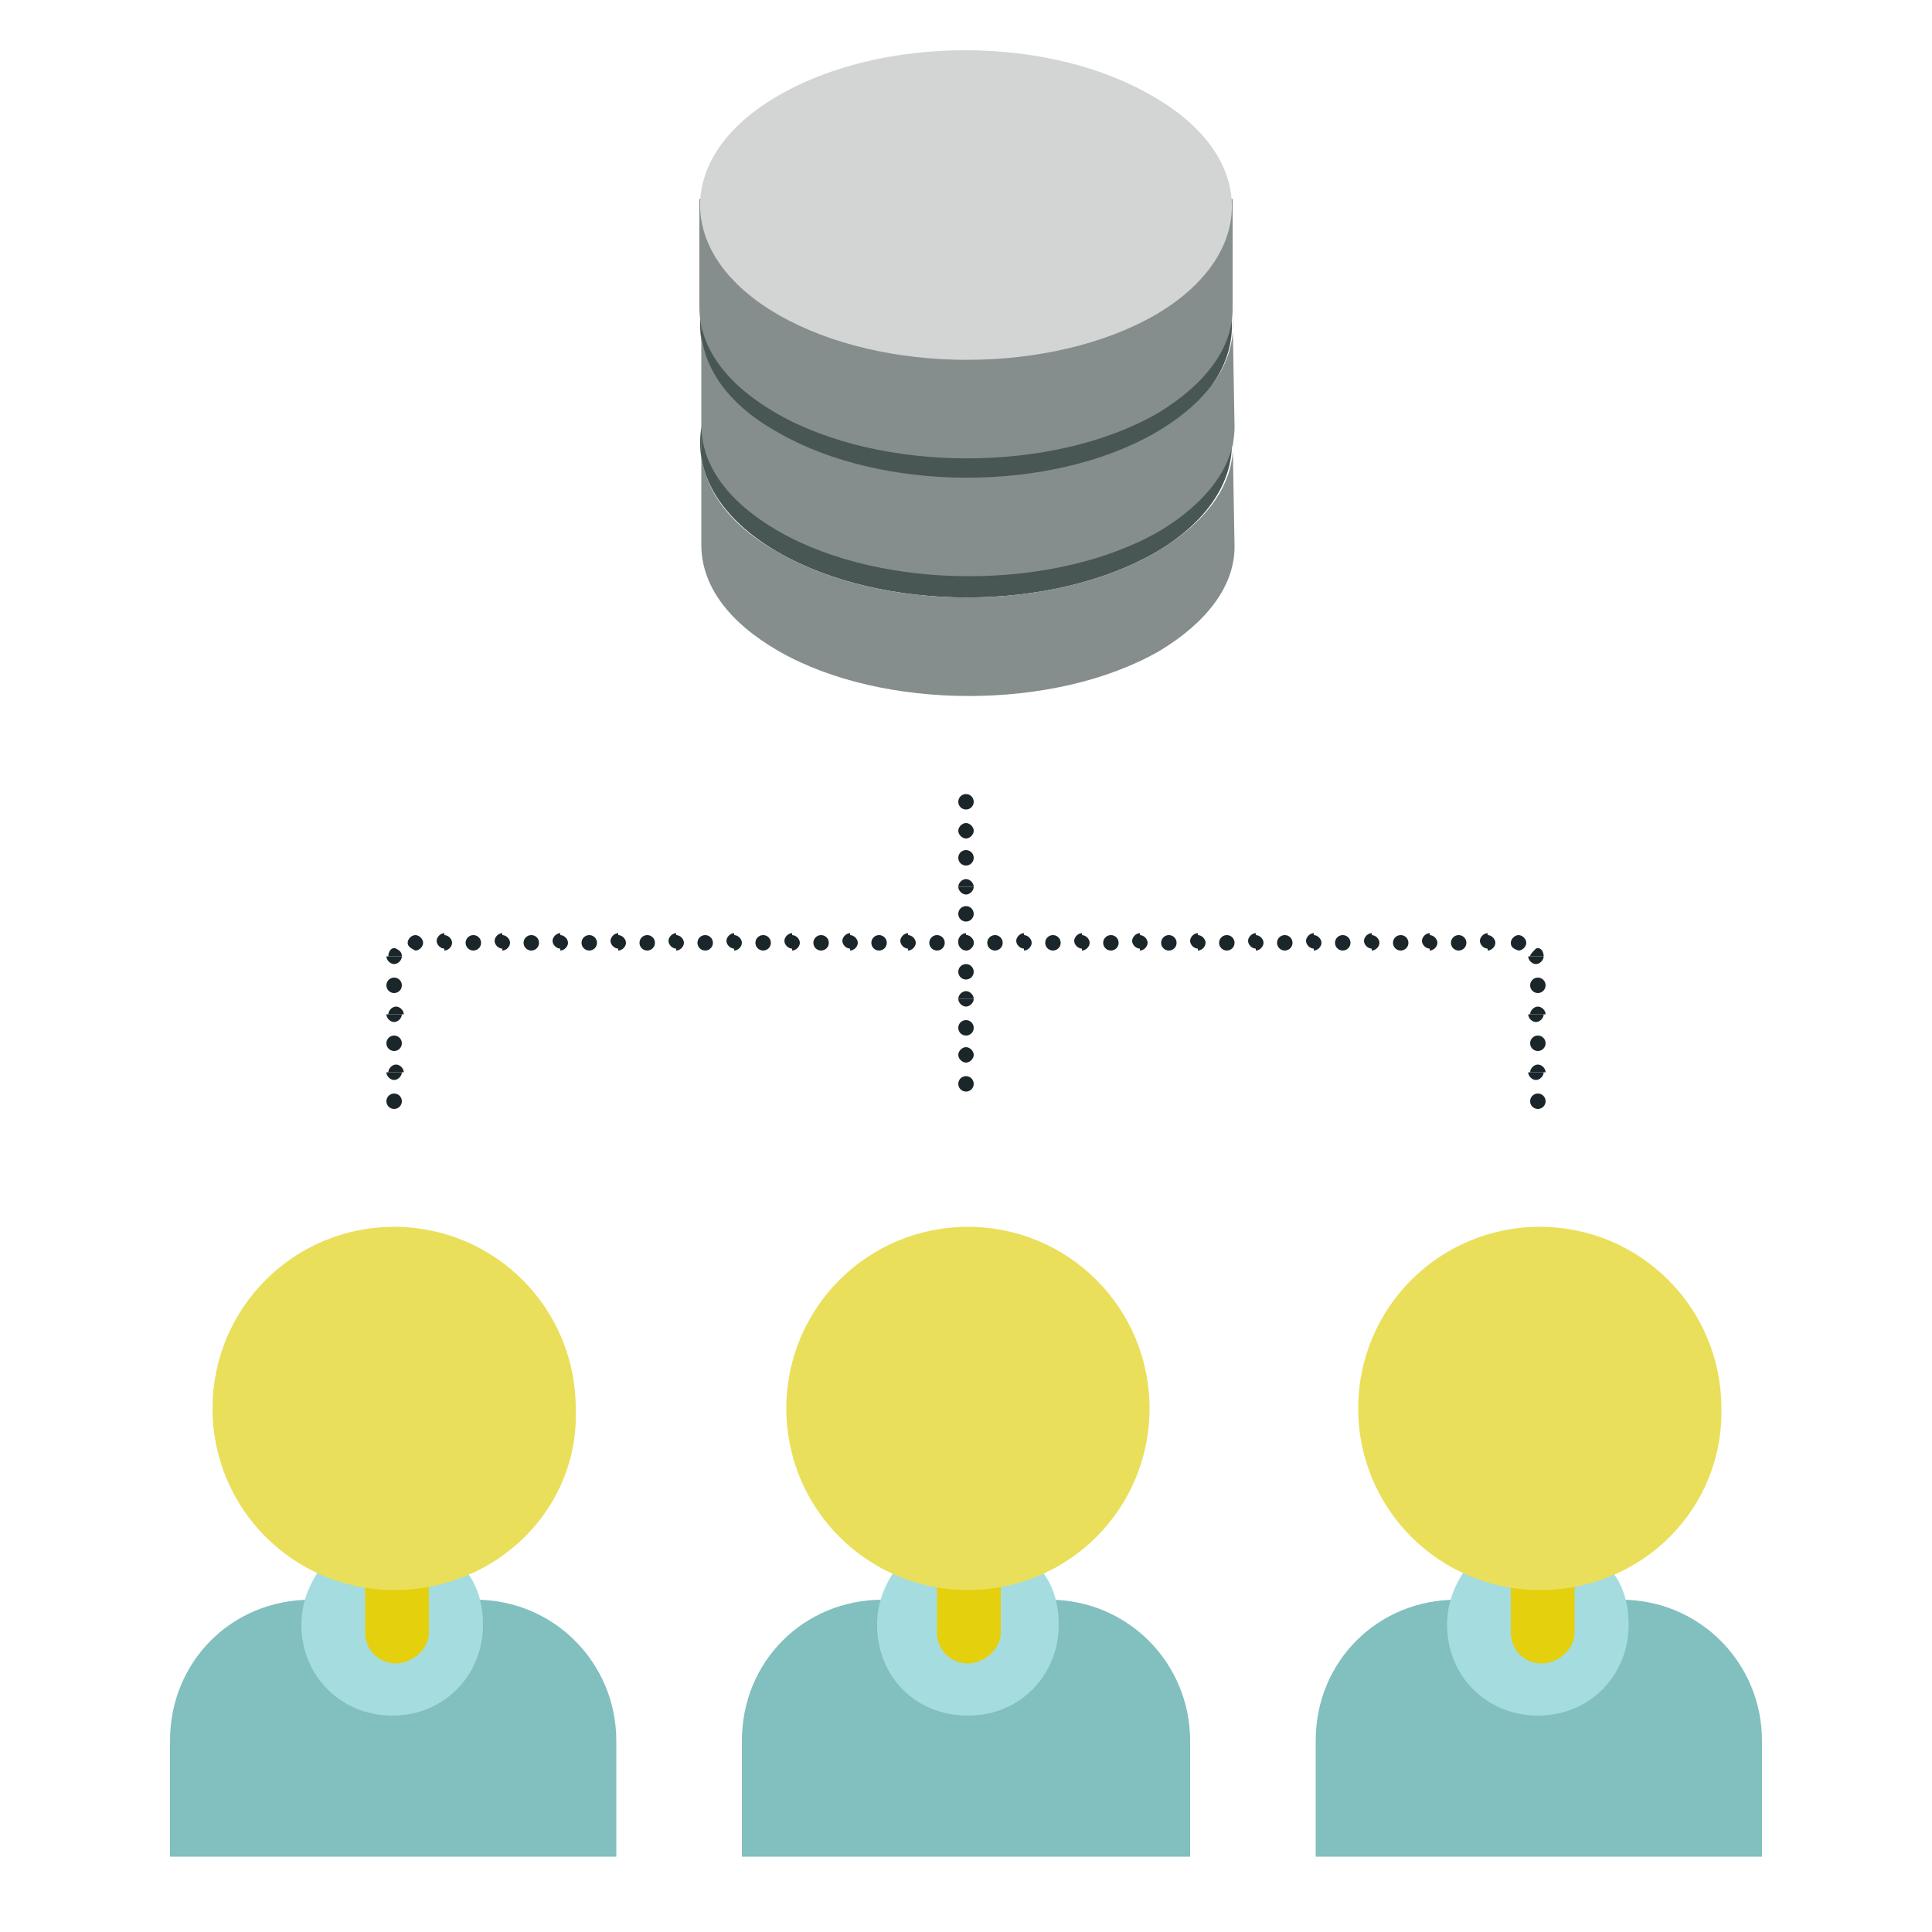
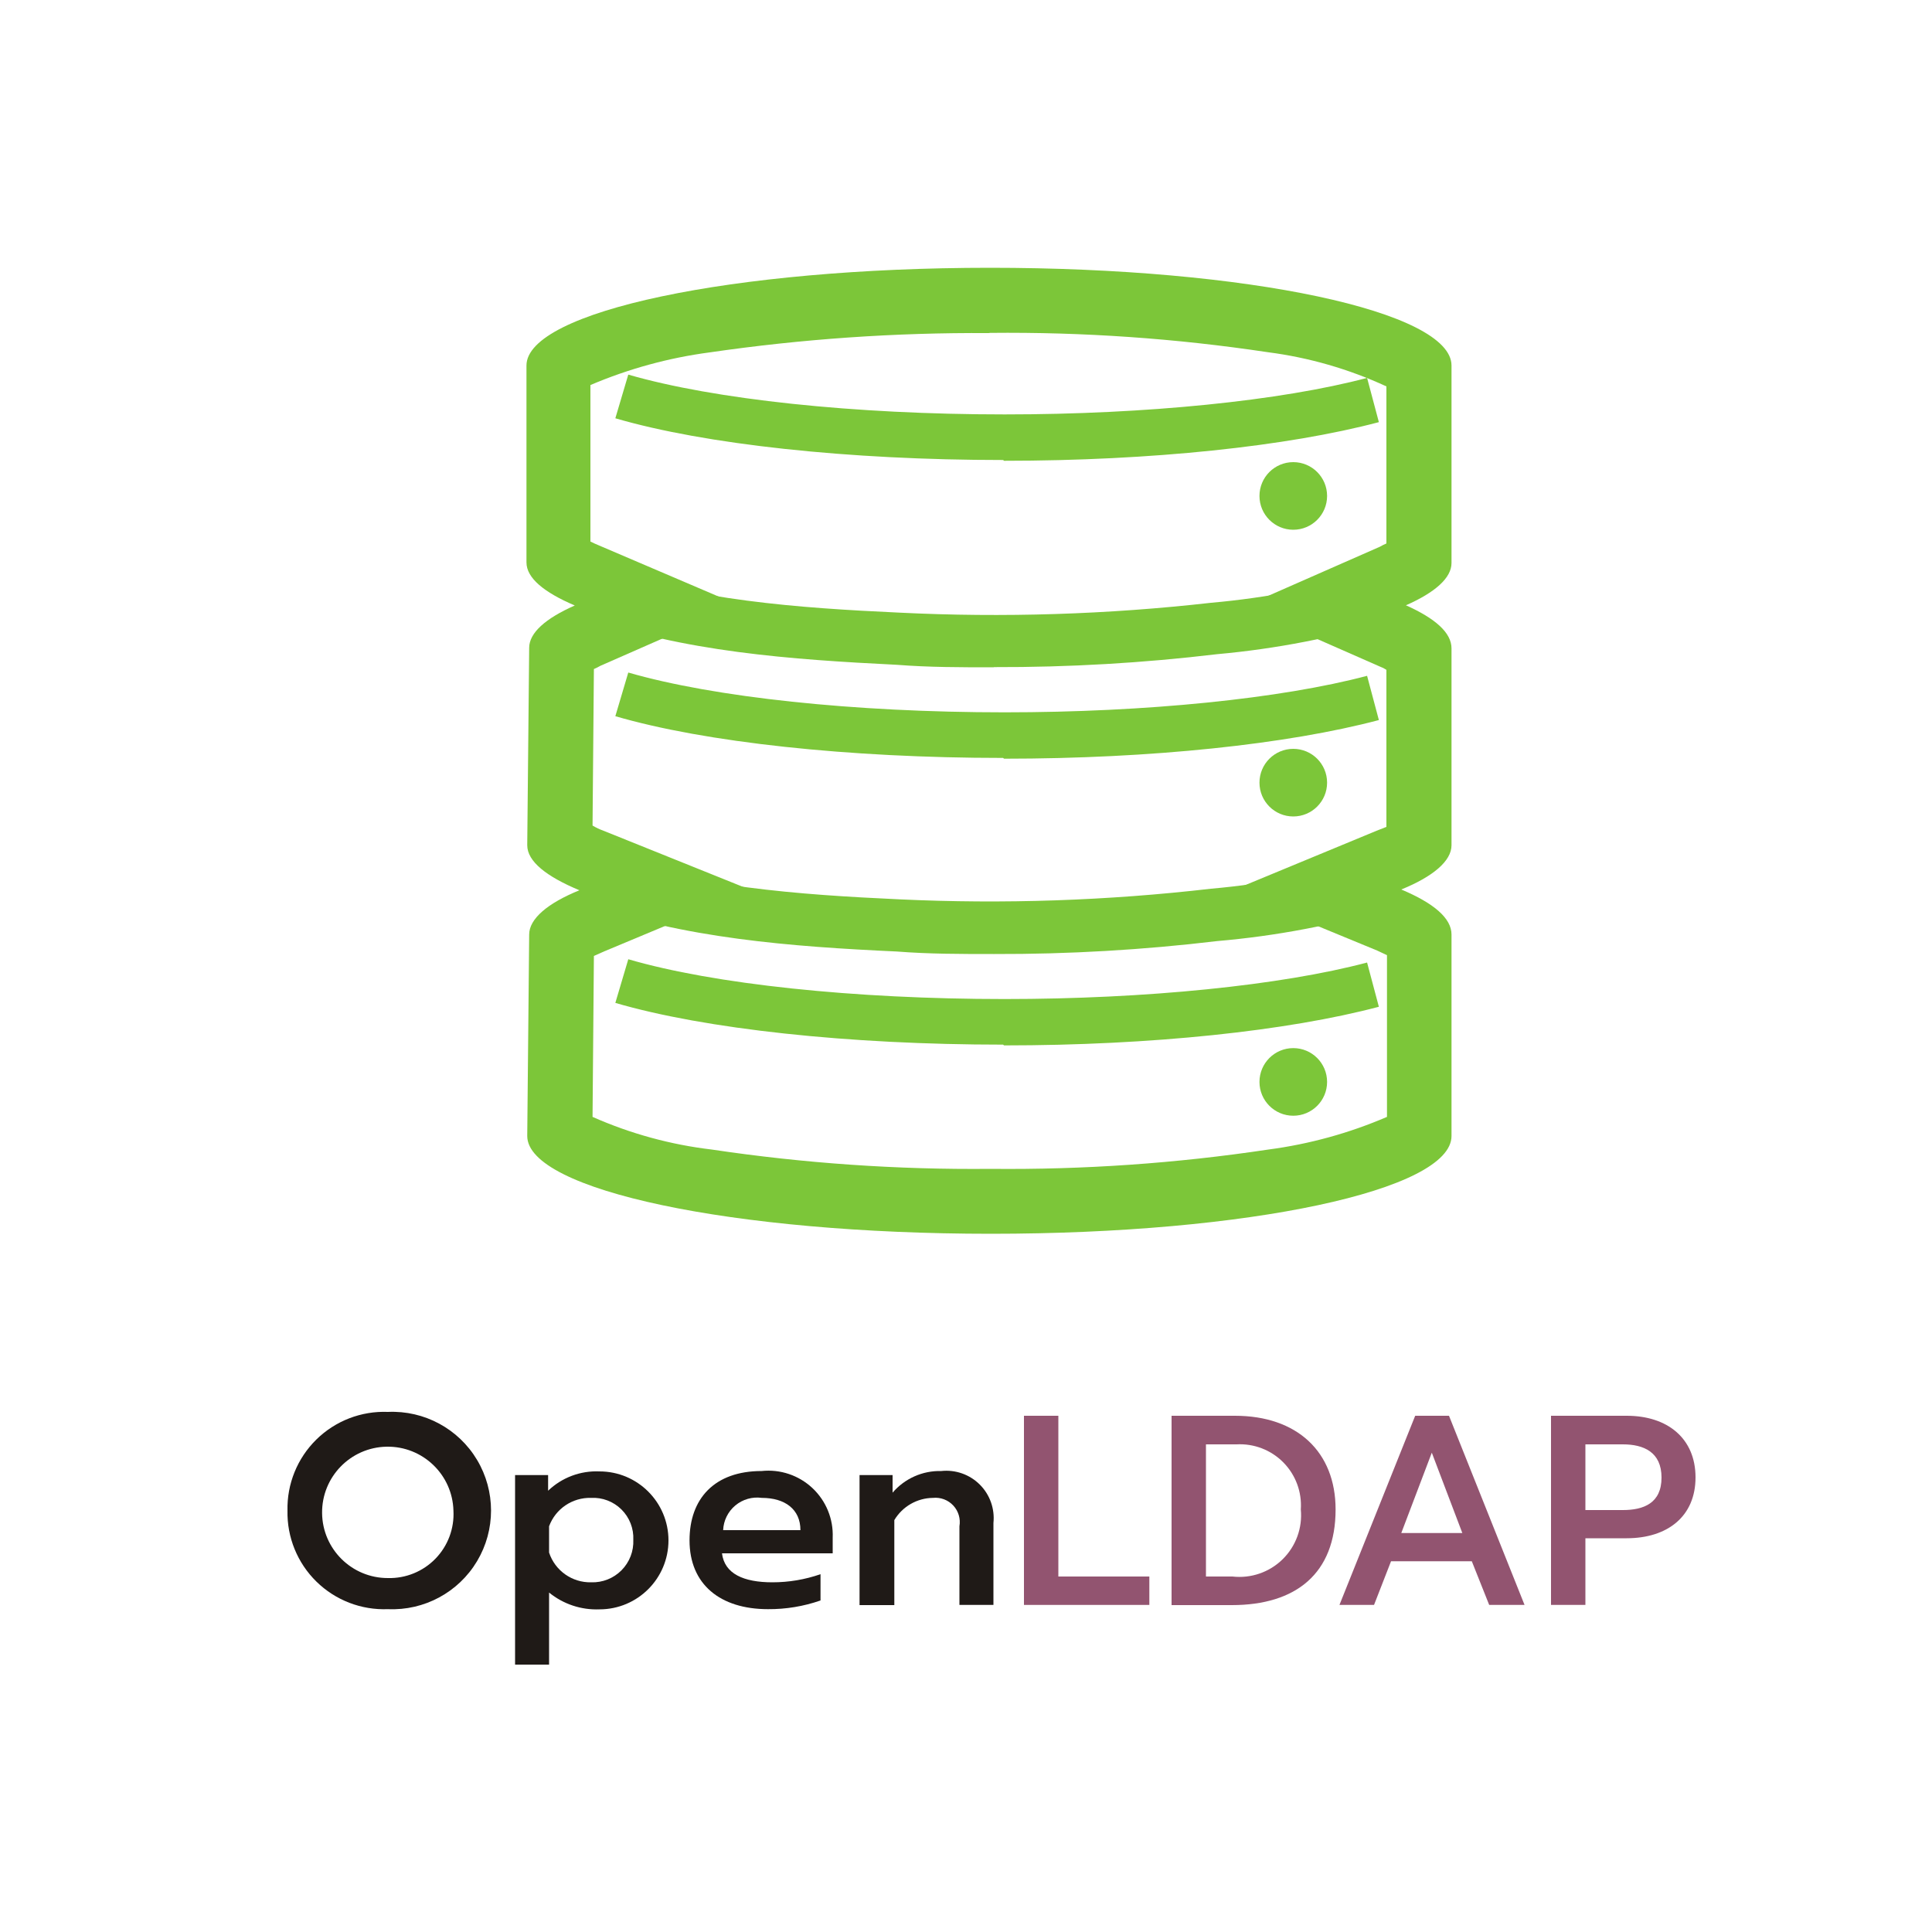
- <svg xmlns="http://www.w3.org/2000/svg" version="1.1" id="Layer_1" x="0px" y="0px" viewBox="0 0 100 100" style="enable-background:new 0 0 100 100;" xml:space="preserve">
-   <style type="text/css">
- 	.st0{fill:#82BFBF;}
- 	.st1{fill:#A5DCE0;}
- 	.st2{fill:#E5D00E;}
- 	.st3{fill:#EADF5A;}
- 	.st4{fill:#1B262A;}
- 	.st5{fill:#485654;}
- 	.st6{fill:#858E8D;}
- 	.st7{fill:#D2D5D4;}
- </style>
-   <path class="st0" d="M83.9,82.8c4.1,0,7.3,3.3,7.3,7.3v6H68.1v-6c0-4.1,3.2-7.3,7.3-7.3" />
-   <path class="st1" d="M83.4,81.3c0.6,0.7,0.9,1.7,0.9,2.8c0,2.6-2,4.7-4.7,4.7c-2.6,0-4.7-2-4.7-4.7c0-1,0.3-1.9,0.9-2.8" />
-   <path class="st0" d="M54.3,82.8c4.1,0,7.3,3.3,7.3,7.3v6H38.4v-6c0-4.1,3.2-7.3,7.3-7.3" />
-   <path class="st1" d="M53.9,81.3c0.6,0.7,0.9,1.7,0.9,2.8c0,2.6-2,4.7-4.7,4.7s-4.7-2-4.7-4.7c0-1,0.3-1.9,0.9-2.8" />
-   <path class="st0" d="M24.6,82.8c4.1,0,7.3,3.3,7.3,7.3v6H8.8v-6c0-4.1,3.2-7.3,7.3-7.3" />
-   <path class="st1" d="M24.1,81.3C24.7,82,25,83,25,84.1c0,2.6-2,4.7-4.7,4.7c-2.6,0-4.7-2-4.7-4.7c0-1,0.3-1.9,0.9-2.8" />
-   <path class="st2" d="M22.2,81.9v2.6c0,0.9-0.9,1.6-1.7,1.6l0,0c-0.9,0-1.6-0.7-1.6-1.6v-2.6" />
-   <path class="st3" d="M20.4,82.3c-5.2,0-9.4-4.2-9.4-9.4c0-5.2,4.2-9.4,9.4-9.4s9.4,4.2,9.4,9.4C30,78.1,25.7,82.3,20.4,82.3z" />
-   <path class="st2" d="M51.8,81.9v2.6c0,0.9-0.9,1.6-1.7,1.6l0,0c-0.9,0-1.6-0.7-1.6-1.6v-2.6" />
-   <path class="st3" d="M50.1,82.3c-5.2,0-9.4-4.2-9.4-9.4c0-5.2,4.2-9.4,9.4-9.4s9.4,4.2,9.4,9.4C59.5,78.1,55.3,82.3,50.1,82.3z" />
-   <path class="st2" d="M81.5,81.9v2.6c0,0.9-0.9,1.6-1.7,1.6l0,0c-0.9,0-1.6-0.7-1.6-1.6v-2.6" />
-   <path class="st3" d="M79.7,82.3c-5.2,0-9.4-4.2-9.4-9.4c0-5.2,4.2-9.4,9.4-9.4c5.2,0,9.4,4.2,9.4,9.4C89.2,78.1,85,82.3,79.7,82.3z" />
-   <g>
-     <g>
-       <circle class="st4" cx="79.6" cy="57" r="0.4" />
-       <path class="st4" d="M79.9,55.5c0,0.2-0.2,0.4-0.4,0.4s-0.4-0.2-0.4-0.4H79.9z" />
-     </g>
-     <g>
-       <circle class="st4" cx="79.6" cy="54" r="0.4" />
-       <path class="st4" d="M79.9,52.5c0,0.2-0.2,0.4-0.4,0.4s-0.4-0.2-0.4-0.4H79.9z" />
-       <path class="st4" d="M79.2,55.5c0-0.2,0.2-0.4,0.4-0.4s0.4,0.2,0.4,0.4H79.2z" />
-     </g>
-     <g>
-       <circle class="st4" cx="79.6" cy="51" r="0.4" />
-       <path class="st4" d="M79.9,49.5c0,0.2-0.2,0.4-0.4,0.4s-0.4-0.2-0.4-0.4H79.9z" />
-       <path class="st4" d="M79.2,52.5c0-0.2,0.2-0.4,0.4-0.4s0.4,0.2,0.4,0.4H79.2z" />
-     </g>
-     <g>
-       <path class="st4" d="M78.2,48.8c0-0.2,0.2-0.4,0.4-0.4c0.2,0,0.4,0.2,0.4,0.4s-0.2,0.4-0.4,0.4C78.3,49.1,78.2,49,78.2,48.8z" />
-       <path class="st4" d="M77,48.4c0.2,0,0.4,0.2,0.4,0.4s-0.2,0.4-0.4,0.4V48.4z" />
-       <path class="st4" d="M79.2,49.5c0-0.1,0.1-0.2,0.3-0.4c0.2-0.1,0.4,0.1,0.4,0.4H79.2z" />
-     </g>
-     <g>
-       <circle class="st4" cx="75.5" cy="48.8" r="0.4" />
-       <path class="st4" d="M74,48.4c0.2,0,0.4,0.2,0.4,0.4s-0.2,0.4-0.4,0.4V48.4z" />
-       <path class="st4" d="M77,49.1c-0.2,0-0.4-0.2-0.4-0.4s0.2-0.4,0.4-0.4V49.1z" />
-     </g>
-     <g>
-       <circle class="st4" cx="72.5" cy="48.8" r="0.4" />
-       <path class="st4" d="M71,48.4c0.2,0,0.4,0.2,0.4,0.4s-0.2,0.4-0.4,0.4V48.4z" />
-       <path class="st4" d="M74,49.1c-0.2,0-0.4-0.2-0.4-0.4s0.2-0.4,0.4-0.4V49.1z" />
-     </g>
-     <g>
-       <circle class="st4" cx="69.5" cy="48.8" r="0.4" />
-       <path class="st4" d="M68,48.4c0.2,0,0.4,0.2,0.4,0.4s-0.2,0.4-0.4,0.4V48.4z" />
-       <path class="st4" d="M71,49.1c-0.2,0-0.4-0.2-0.4-0.4s0.2-0.4,0.4-0.4V49.1z" />
-     </g>
-     <g>
-       <circle class="st4" cx="66.5" cy="48.8" r="0.4" />
-       <path class="st4" d="M65,48.4c0.2,0,0.4,0.2,0.4,0.4s-0.2,0.4-0.4,0.4V48.4z" />
-       <path class="st4" d="M68,49.1c-0.2,0-0.4-0.2-0.4-0.4s0.2-0.4,0.4-0.4V49.1z" />
-     </g>
-     <g>
-       <circle class="st4" cx="63.5" cy="48.8" r="0.4" />
-       <path class="st4" d="M62,48.4c0.2,0,0.4,0.2,0.4,0.4s-0.2,0.4-0.4,0.4V48.4z" />
-       <path class="st4" d="M65,49.1c-0.2,0-0.4-0.2-0.4-0.4s0.2-0.4,0.4-0.4V49.1z" />
-     </g>
-     <g>
-       <circle class="st4" cx="60.5" cy="48.8" r="0.4" />
-       <path class="st4" d="M59,48.4c0.2,0,0.4,0.2,0.4,0.4s-0.2,0.4-0.4,0.4V48.4z" />
-       <path class="st4" d="M62,49.1c-0.2,0-0.4-0.2-0.4-0.4s0.2-0.4,0.4-0.4V49.1z" />
-     </g>
-     <g>
-       <circle class="st4" cx="57.5" cy="48.8" r="0.4" />
-       <path class="st4" d="M56,48.4c0.2,0,0.4,0.2,0.4,0.4s-0.2,0.4-0.4,0.4V48.4z" />
-       <path class="st4" d="M59,49.1c-0.2,0-0.4-0.2-0.4-0.4s0.2-0.4,0.4-0.4V49.1z" />
-     </g>
-     <g>
-       <circle class="st4" cx="54.5" cy="48.8" r="0.4" />
-       <path class="st4" d="M53,48.4c0.2,0,0.4,0.2,0.4,0.4s-0.2,0.4-0.4,0.4V48.4z" />
-       <path class="st4" d="M56,49.1c-0.2,0-0.4-0.2-0.4-0.4s0.2-0.4,0.4-0.4V49.1z" />
-     </g>
-     <g>
-       <circle class="st4" cx="51.5" cy="48.8" r="0.4" />
-       <path class="st4" d="M50,48.4c0.2,0,0.4,0.2,0.4,0.4s-0.2,0.4-0.4,0.4V48.4z" />
-       <path class="st4" d="M53,49.1c-0.2,0-0.4-0.2-0.4-0.4s0.2-0.4,0.4-0.4V49.1z" />
-     </g>
-     <g>
-       <circle class="st4" cx="48.5" cy="48.8" r="0.4" />
-       <path class="st4" d="M47,48.4c0.2,0,0.4,0.2,0.4,0.4s-0.2,0.4-0.4,0.4V48.4z" />
-       <path class="st4" d="M50,49.1c-0.2,0-0.4-0.2-0.4-0.4s0.2-0.4,0.4-0.4V49.1z" />
-     </g>
-     <g>
-       <circle class="st4" cx="45.5" cy="48.8" r="0.4" />
-       <path class="st4" d="M44,48.4c0.2,0,0.4,0.2,0.4,0.4s-0.2,0.4-0.4,0.4V48.4z" />
-       <path class="st4" d="M47,49.1c-0.2,0-0.4-0.2-0.4-0.4s0.2-0.4,0.4-0.4V49.1z" />
-     </g>
-     <g>
-       <circle class="st4" cx="42.5" cy="48.8" r="0.4" />
-       <path class="st4" d="M41,48.4c0.2,0,0.4,0.2,0.4,0.4s-0.2,0.4-0.4,0.4V48.4z" />
-       <path class="st4" d="M44,49.1c-0.2,0-0.4-0.2-0.4-0.4s0.2-0.4,0.4-0.4V49.1z" />
-     </g>
-     <g>
-       <circle class="st4" cx="39.5" cy="48.8" r="0.4" />
-       <path class="st4" d="M38,48.4c0.2,0,0.4,0.2,0.4,0.4s-0.2,0.4-0.4,0.4V48.4z" />
-       <path class="st4" d="M41,49.1c-0.2,0-0.4-0.2-0.4-0.4s0.2-0.4,0.4-0.4V49.1z" />
-     </g>
-     <g>
-       <circle class="st4" cx="36.5" cy="48.8" r="0.4" />
-       <path class="st4" d="M35,48.4c0.2,0,0.4,0.2,0.4,0.4s-0.2,0.4-0.4,0.4V48.4z" />
-       <path class="st4" d="M38,49.1c-0.2,0-0.4-0.2-0.4-0.4s0.2-0.4,0.4-0.4V49.1z" />
-     </g>
-     <g>
-       <circle class="st4" cx="33.5" cy="48.8" r="0.4" />
-       <path class="st4" d="M32,48.4c0.2,0,0.4,0.2,0.4,0.4s-0.2,0.4-0.4,0.4V48.4z" />
-       <path class="st4" d="M35,49.1c-0.2,0-0.4-0.2-0.4-0.4s0.2-0.4,0.4-0.4V49.1z" />
-     </g>
-     <g>
-       <circle class="st4" cx="30.5" cy="48.8" r="0.4" />
-       <path class="st4" d="M29,48.4c0.2,0,0.4,0.2,0.4,0.4s-0.2,0.4-0.4,0.4V48.4z" />
-       <path class="st4" d="M32,49.1c-0.2,0-0.4-0.2-0.4-0.4s0.2-0.4,0.4-0.4V49.1z" />
-     </g>
-     <g>
-       <circle class="st4" cx="27.5" cy="48.8" r="0.4" />
-       <path class="st4" d="M26,48.4c0.2,0,0.4,0.2,0.4,0.4s-0.2,0.4-0.4,0.4V48.4z" />
-       <path class="st4" d="M29,49.1c-0.2,0-0.4-0.2-0.4-0.4s0.2-0.4,0.4-0.4V49.1z" />
-     </g>
-     <g>
-       <circle class="st4" cx="24.5" cy="48.8" r="0.4" />
-       <path class="st4" d="M23,48.4c0.2,0,0.4,0.2,0.4,0.4s-0.2,0.4-0.4,0.4V48.4z" />
-       <path class="st4" d="M26,49.1c-0.2,0-0.4-0.2-0.4-0.4s0.2-0.4,0.4-0.4V49.1z" />
-     </g>
-     <g>
-       <path class="st4" d="M21.1,48.8c0-0.2,0.2-0.4,0.4-0.4c0.2,0,0.4,0.2,0.4,0.4s-0.2,0.4-0.4,0.4C21.3,49.1,21.1,49,21.1,48.8z" />
-       <path class="st4" d="M20.1,49.5c0-0.3,0.2-0.5,0.4-0.4c0.2,0.1,0.3,0.2,0.3,0.4H20.1z" />
-       <path class="st4" d="M23,49.1c-0.2,0-0.4-0.2-0.4-0.4s0.2-0.4,0.4-0.4V49.1z" />
-     </g>
-     <g>
-       <circle class="st4" cx="20.4" cy="51" r="0.4" />
-       <path class="st4" d="M20.1,52.5c0-0.2,0.2-0.4,0.4-0.4c0.2,0,0.4,0.2,0.4,0.4H20.1z" />
-       <path class="st4" d="M20.8,49.5c0,0.2-0.2,0.4-0.4,0.4c-0.2,0-0.4-0.2-0.4-0.4H20.8z" />
-     </g>
-     <g>
-       <circle class="st4" cx="20.4" cy="54" r="0.4" />
-       <path class="st4" d="M20.1,55.5c0-0.2,0.2-0.4,0.4-0.4c0.2,0,0.4,0.2,0.4,0.4H20.1z" />
-       <path class="st4" d="M20.8,52.5c0,0.2-0.2,0.4-0.4,0.4c-0.2,0-0.4-0.2-0.4-0.4H20.8z" />
-     </g>
-     <g>
-       <circle class="st4" cx="20.4" cy="57" r="0.4" />
-       <path class="st4" d="M20.8,55.5c0,0.2-0.2,0.4-0.4,0.4c-0.2,0-0.4-0.2-0.4-0.4H20.8z" />
-     </g>
-   </g>
-   <g>
-     <g>
-       <ellipse class="st4" cx="50" cy="56.1" rx="0.4" ry="0.4" />
-       <path class="st4" d="M50.4,54.6c0,0.2-0.2,0.4-0.4,0.4s-0.4-0.2-0.4-0.4H50.4z" />
-     </g>
-     <g>
-       <ellipse class="st4" cx="50" cy="53.2" rx="0.4" ry="0.4" />
-       <path class="st4" d="M50.4,51.7c0,0.2-0.2,0.4-0.4,0.4s-0.4-0.2-0.4-0.4H50.4z" />
-       <path class="st4" d="M49.6,54.6c0-0.2,0.2-0.4,0.4-0.4s0.4,0.2,0.4,0.4H49.6z" />
-     </g>
-     <g>
-       <ellipse class="st4" cx="50" cy="50.3" rx="0.4" ry="0.4" />
-       <path class="st4" d="M50.4,48.8c0,0.2-0.2,0.4-0.4,0.4s-0.4-0.2-0.4-0.4H50.4z" />
-       <path class="st4" d="M49.6,51.7c0-0.2,0.2-0.4,0.4-0.4s0.4,0.2,0.4,0.4H49.6z" />
-     </g>
-     <g>
-       <ellipse class="st4" cx="50" cy="47.3" rx="0.4" ry="0.4" />
-       <path class="st4" d="M50.4,45.9c0,0.2-0.2,0.4-0.4,0.4s-0.4-0.2-0.4-0.4H50.4z" />
-       <path class="st4" d="M49.6,48.8c0-0.2,0.2-0.4,0.4-0.4s0.4,0.2,0.4,0.4H49.6z" />
-     </g>
-     <g>
-       <ellipse class="st4" cx="50" cy="44.4" rx="0.4" ry="0.4" />
-       <path class="st4" d="M50.4,43c0,0.2-0.2,0.4-0.4,0.4s-0.4-0.2-0.4-0.4H50.4z" />
-       <path class="st4" d="M49.6,45.9c0-0.2,0.2-0.4,0.4-0.4s0.4,0.2,0.4,0.4H49.6z" />
-     </g>
-     <g>
-       <ellipse class="st4" cx="50" cy="41.5" rx="0.4" ry="0.4" />
-       <path class="st4" d="M49.6,43c0-0.2,0.2-0.4,0.4-0.4s0.4,0.2,0.4,0.4H49.6z" />
-     </g>
-   </g>
-   <g>
-     <g>
-       <path class="st5" d="M59.7,17.3c5.4,3.1,5.4,8.2,0.1,11.3c-5.4,3.1-14.1,3.1-19.5,0s-5.4-8.2-0.1-11.3    C45.6,14.2,54.3,14.2,59.7,17.3z" />
-     </g>
-     <g>
-       <path class="st5" d="M59.7,11.2c5.4,3.1,5.4,8.2,0.1,11.3c-5.4,3.1-14.1,3.1-19.5,0s-5.4-8.2-0.1-11.3C45.6,8,54.3,8,59.7,11.2z" />
-     </g>
-     <path class="st6" d="M36.2,15.9c0,2.1,1.4,4,4,5.5c5.4,3.1,14.3,3.1,19.7,0c2.5-1.5,3.9-3.4,3.9-5.4v-5.7H36.2V15.9L36.2,15.9z" />
-     <g>
-       <path class="st7" d="M59.7,5c5.4,3.1,5.4,8.2,0.1,11.3c-5.4,3.1-14.1,3.1-19.5,0S34.9,8.1,40.2,5C45.6,1.8,54.3,1.8,59.7,5z" />
-     </g>
-     <path class="st6" d="M63.8,16.4c0.2,2.2-1.1,4.3-4,6c-5.4,3.1-14.1,3.1-19.5,0c-2.9-1.6-4.2-3.8-4-6l0,0V22l0,0c0,2.1,1.4,4,4,5.5   c5.4,3.1,14.3,3.1,19.7,0c2.5-1.5,3.9-3.4,3.9-5.4L63.8,16.4L63.8,16.4z" />
-     <path class="st6" d="M63.8,22.6c0.2,2.2-1.1,4.3-4,6c-5.4,3.1-14.1,3.1-19.5,0c-2.9-1.6-4.2-3.8-4-6l0,0v5.6l0,0c0,2.1,1.4,4,4,5.5   c5.4,3.1,14.3,3.1,19.7,0c2.5-1.5,3.9-3.4,3.9-5.4L63.8,22.6L63.8,22.6z" />
-   </g>
+ <svg xmlns="http://www.w3.org/2000/svg" id="Layer_1" data-name="Layer 1" viewBox="0 0 100 100">
+   <defs>
+     <style>.cls-1{fill:#1f1a17;}.cls-2{fill:#925470;}.cls-3{fill:#7cc639;}</style>
+   </defs>
+   <path class="cls-1" d="M14.88,78.19a5,5,0,0,1,5.2-5.11,5.11,5.11,0,1,1,0,10.21A5,5,0,0,1,14.88,78.19Zm8.59,0a3.4,3.4,0,1,0-3.39,3.49A3.31,3.31,0,0,0,23.47,78.19Z" />
+   <path class="cls-1" d="M26.66,76.35h1.71v0.81a3.61,3.61,0,0,1,2.66-1,3.57,3.57,0,0,1,0,7.14,3.88,3.88,0,0,1-2.61-.87v3.73H26.66V76.35Zm6.12,3.35a2.08,2.08,0,0,0-2.19-2.17A2.25,2.25,0,0,0,28.42,79v1.36A2.24,2.24,0,0,0,30.6,81.9,2.11,2.11,0,0,0,32.78,79.7Z" />
+   <path class="cls-1" d="M35.69,79.73c0-2.16,1.29-3.59,3.73-3.59a3.33,3.33,0,0,1,3.68,3.45V80.4H37.37c0.13,1.06,1.12,1.5,2.61,1.5a7.56,7.56,0,0,0,2.49-.42v1.36a8.08,8.08,0,0,1-2.72.45C37.27,83.29,35.69,82,35.69,79.73Zm5.74-.53c0-1.08-.8-1.67-2-1.67a1.76,1.76,0,0,0-2,1.67h4.06Z" />
+   <path class="cls-1" d="M44.49,76.35H46.2v0.91a3.21,3.21,0,0,1,2.52-1.12,2.45,2.45,0,0,1,2.7,2.69v4.24H49.66V79a1.26,1.26,0,0,0-1.37-1.47,2.36,2.36,0,0,0-2,1.15v4.4H44.49V76.35Z" />
+   <path class="cls-2" d="M53,73.28h1.78V81.6h4.71v1.47H53V73.28Z" />
+   <path class="cls-2" d="M60.64,73.28h3.28c3.21,0,5.21,1.86,5.21,4.85,0,3.32-2.06,4.95-5.37,4.95H60.64V73.28Zm3.15,8.32a3.19,3.19,0,0,0,3.54-3.47A3.16,3.16,0,0,0,64,74.76H62.42V81.6h1.37Z" />
+   <path class="cls-2" d="M73.25,73.28H75l3.91,9.79H77.08l-0.9-2.26H72l-0.88,2.26H69.33Zm2.44,6.07-1.58-4.16-1.58,4.16h3.17Z" />
+   <path class="cls-2" d="M80.28,73.28H84.2c2.12,0,3.56,1.18,3.56,3.19s-1.44,3.15-3.57,3.15H82.06v3.45H80.28V73.28ZM84,78.16c1.08,0,2-.36,2-1.68s-0.92-1.72-2-1.72H82.06v3.4H84Z" />
+   <path class="cls-3" d="M51.42,49.38c-1.69,0-3.34,0-5-.13C41,49,35.29,48.57,30.3,46.75l0.91-2.53c4.66,1.69,10.12,2.09,15.35,2.33A99.73,99.73,0,0,0,62.68,46a42.47,42.47,0,0,0,8.54-1.65L72,47A44.86,44.86,0,0,1,63,48.71a94.92,94.92,0,0,1-11.54.67h0Z" />
+   <path class="cls-3" d="M51.42,34.54c-1.69,0-3.34,0-5-.13-5.43-.27-11.13-0.67-16.13-2.5l0.91-2.53c4.66,1.69,10.12,2.09,15.35,2.33a99.73,99.73,0,0,0,16.13-.51,42.47,42.47,0,0,0,8.54-1.65L72,32.11A44.87,44.87,0,0,1,63,33.86a94.92,94.92,0,0,1-11.54.67h0Z" />
+   <path class="cls-3" d="M51.92,54.07c-8,0-15.45-.81-20.07-2.16l0.67-2.26C36.94,50.94,44.2,51.71,52,51.71c7.32,0,14.31-.71,18.76-1.89l0.61,2.29c-4.72,1.25-11.77,2-19.4,2h0Z" />
+   <path class="cls-3" d="M51.92,39.23c-8,0-15.45-.81-20.07-2.16l0.67-2.26C36.94,36.09,44.2,36.87,52,36.87c7.32,0,14.31-.71,18.76-1.89l0.61,2.29c-4.72,1.25-11.77,2-19.4,2h0Z" />
+   <path class="cls-3" d="M51.92,23.81c-8,0-15.45-.81-20.07-2.16l0.67-2.26C36.94,20.67,44.2,21.45,52,21.45c7.32,0,14.31-.71,18.76-1.89l0.61,2.29c-4.72,1.25-11.77,2-19.4,2h0Z" />
+   <path class="cls-3" d="M68.69,25.67a1.75,1.75,0,1,1-1.75-1.75,1.75,1.75,0,0,1,1.75,1.75h0Z" />
+   <path class="cls-3" d="M68.69,40.51a1.75,1.75,0,1,1-1.75-1.75A1.75,1.75,0,0,1,68.69,40.51Z" />
+   <path class="cls-3" d="M68.69,56a1.75,1.75,0,1,1-1.75-1.75A1.75,1.75,0,0,1,68.69,56Z" />
+   <path class="cls-3" d="M51.25,17.23a90.45,90.45,0,0,1,14.37,1A21.05,21.05,0,0,1,71.76,20v8.13a3.11,3.11,0,0,0-.34.17l-7.05,3.1,7.05,3.1a1.55,1.55,0,0,1,.34.17v8.13L71.25,43l-7.49,3.1,7.52,3.1,0.51,0.24v8.37a23.2,23.2,0,0,1-6.14,1.69,90.44,90.44,0,0,1-14.37,1,91.65,91.65,0,0,1-14.44-1,21.43,21.43,0,0,1-6.17-1.69l0.07-8.33,0.54-.24,7.59-3.17L31.24,43a3.08,3.08,0,0,1-.57-0.27l0.07-8.1a3.11,3.11,0,0,0,.34-0.17l7.15-3.14L31,28.23c-0.17-.07-0.3-0.13-0.44-0.2l0-8.1a23.65,23.65,0,0,1,6.17-1.69,96.2,96.2,0,0,1,14.44-1h0Zm0-3.37c-13.33,0-24,2.26-24,5.06l0,10.19c0,0.81.91,1.55,2.5,2.23-1.52.67-2.36,1.42-2.36,2.19L27.29,43.75c0,0.84,1,1.62,2.7,2.33-1.65.67-2.6,1.48-2.6,2.29L27.29,58.8c0,2.8,10.63,5.06,24,5.06S75.13,61.6,75.13,58.8V48.37c0-.84-0.91-1.62-2.6-2.33,1.65-.67,2.6-1.48,2.6-2.29V33.56c0-.81-0.84-1.55-2.36-2.23,1.52-.67,2.36-1.42,2.36-2.19V18.92c0-2.8-10.53-5.06-23.89-5.06h0Z" />
</svg>
